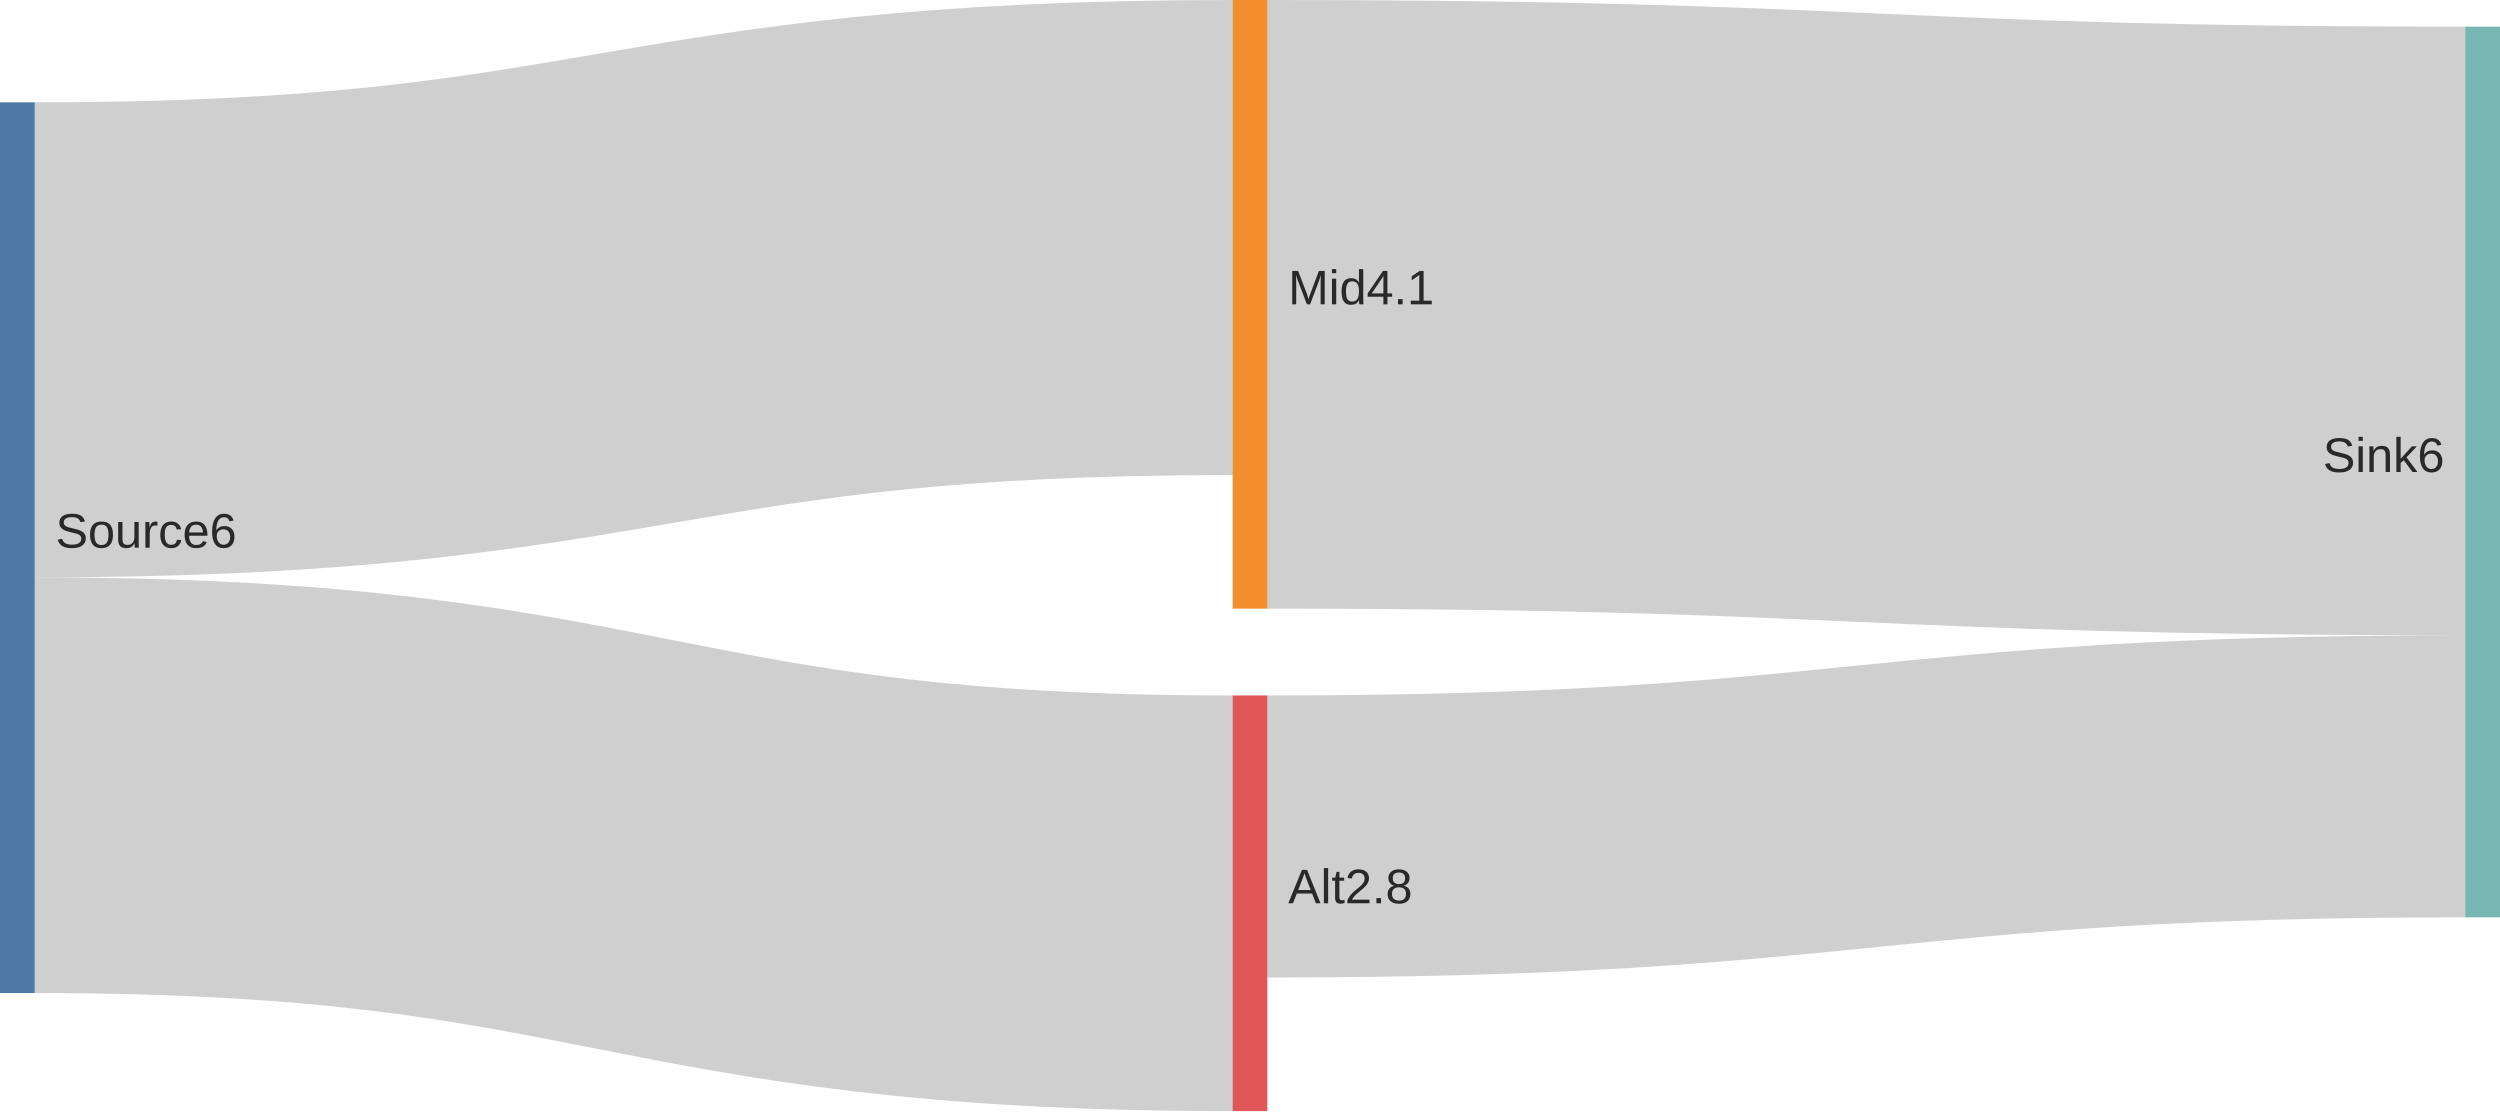
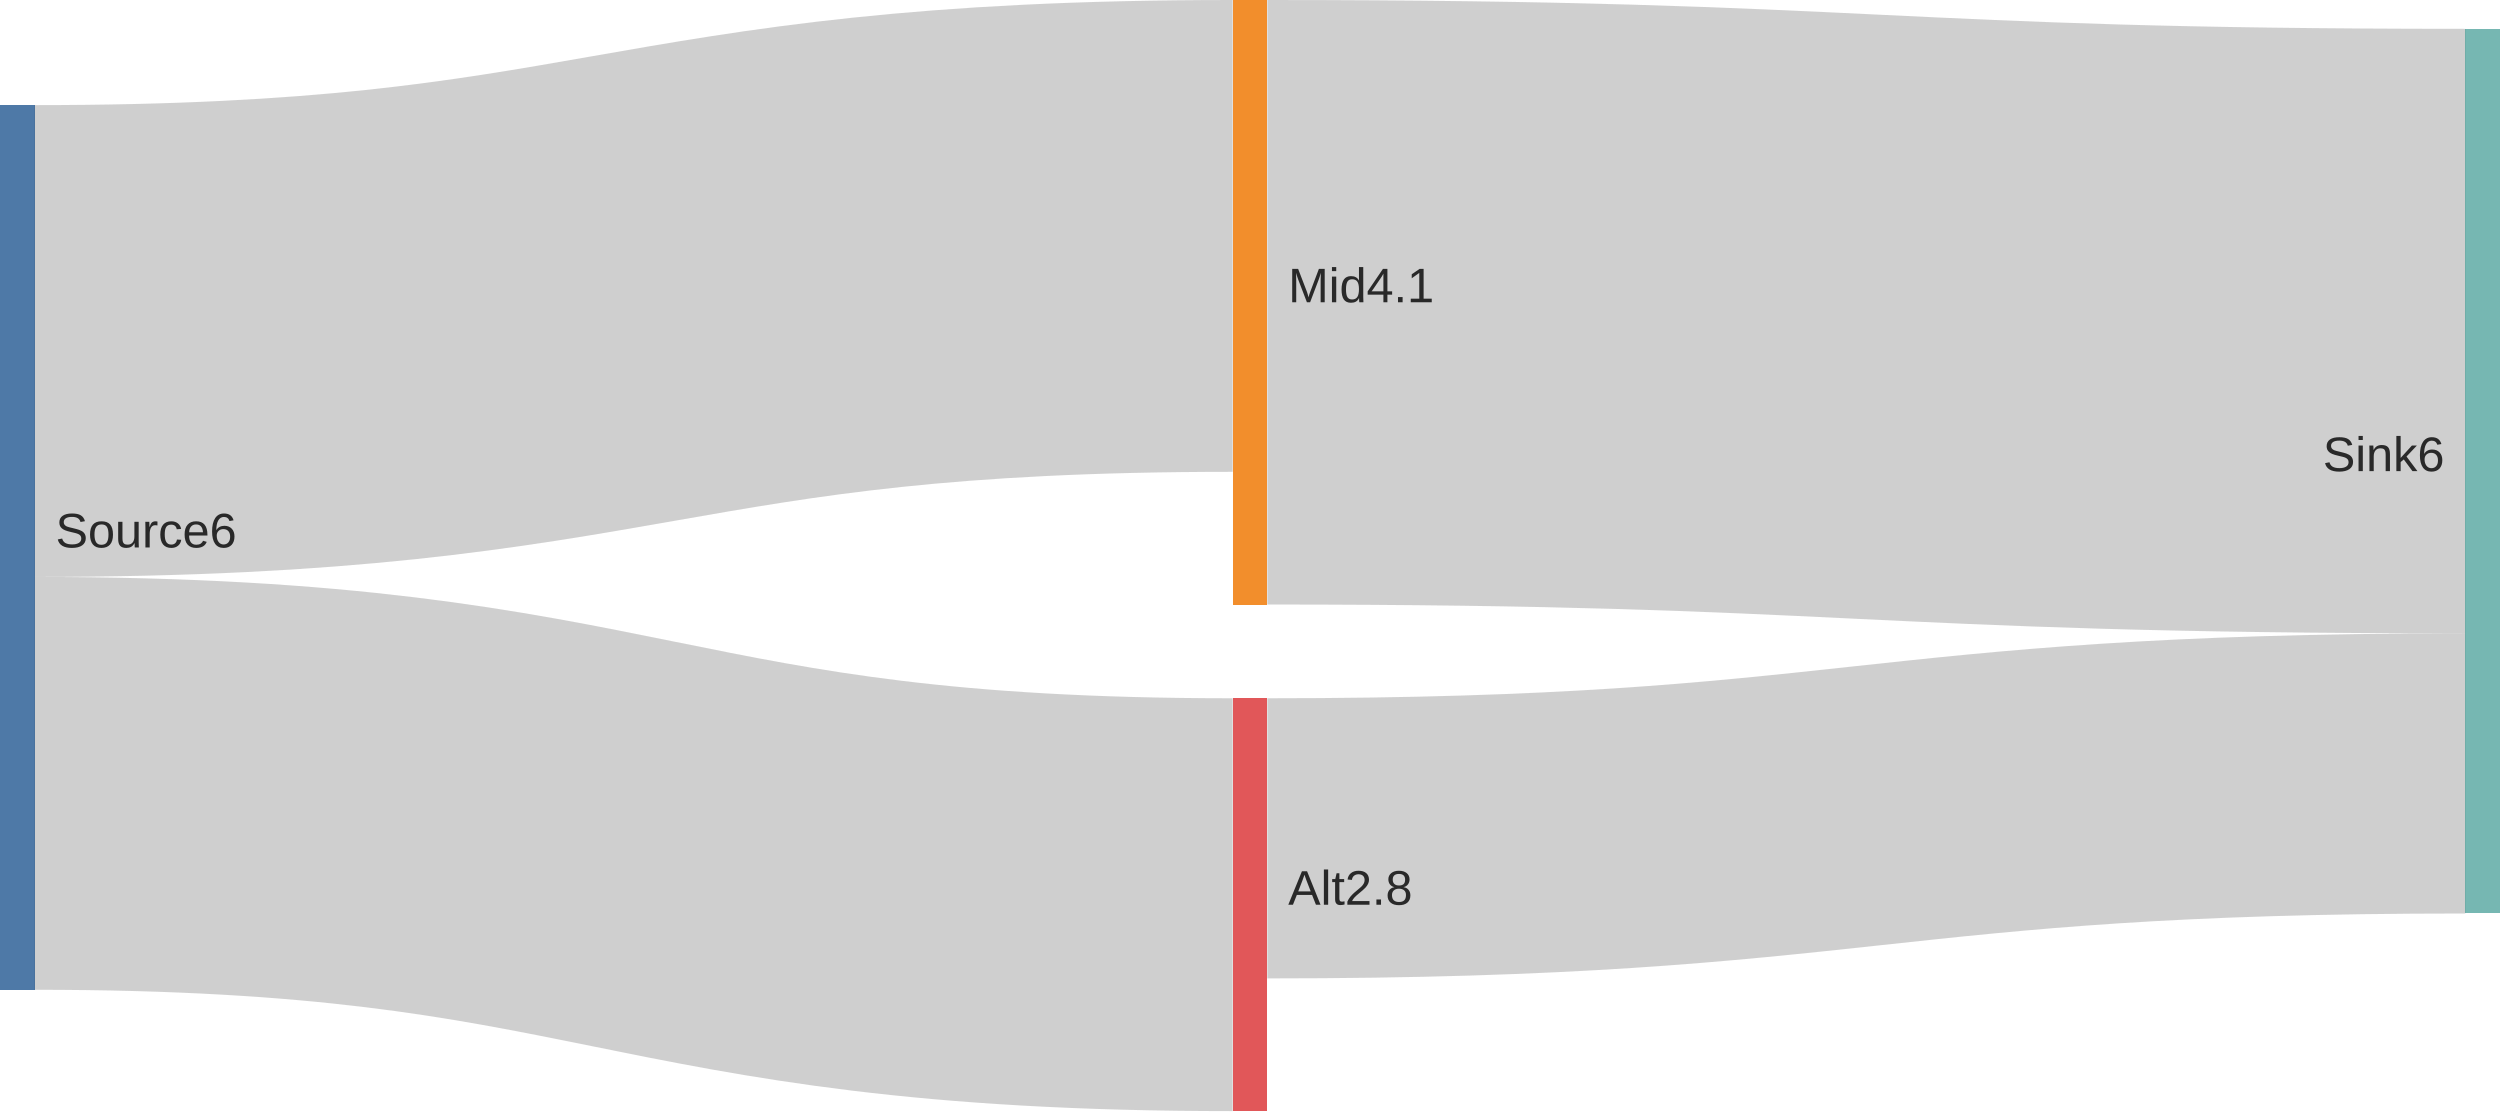
<svg xmlns="http://www.w3.org/2000/svg" id="stress_sankey_batch1_linkcolor_hex_center_align_003" width="100%" style="max-width: 720px; background-color: white;" viewBox="0 0 720 320" role="graphics-document document" aria-roledescription="sankey">
-   <style>#stress_sankey_batch1_linkcolor_hex_center_align_003{font-family:"trebuchet ms",verdana,arial,sans-serif;font-size:16px;fill:#333;}@keyframes edge-animation-frame{from{stroke-dashoffset:0;}}@keyframes dash{to{stroke-dashoffset:0;}}#stress_sankey_batch1_linkcolor_hex_center_align_003 .edge-animation-slow{stroke-dasharray:9,5!important;stroke-dashoffset:900;animation:dash 50s linear infinite;stroke-linecap:round;}#stress_sankey_batch1_linkcolor_hex_center_align_003 .edge-animation-fast{stroke-dasharray:9,5!important;stroke-dashoffset:900;animation:dash 20s linear infinite;stroke-linecap:round;}#stress_sankey_batch1_linkcolor_hex_center_align_003 .error-icon{fill:#552222;}#stress_sankey_batch1_linkcolor_hex_center_align_003 .error-text{fill:#552222;stroke:#552222;}#stress_sankey_batch1_linkcolor_hex_center_align_003 .edge-thickness-normal{stroke-width:1px;}#stress_sankey_batch1_linkcolor_hex_center_align_003 .edge-thickness-thick{stroke-width:3.5px;}#stress_sankey_batch1_linkcolor_hex_center_align_003 .edge-pattern-solid{stroke-dasharray:0;}#stress_sankey_batch1_linkcolor_hex_center_align_003 .edge-thickness-invisible{stroke-width:0;fill:none;}#stress_sankey_batch1_linkcolor_hex_center_align_003 .edge-pattern-dashed{stroke-dasharray:3;}#stress_sankey_batch1_linkcolor_hex_center_align_003 .edge-pattern-dotted{stroke-dasharray:2;}#stress_sankey_batch1_linkcolor_hex_center_align_003 .marker{fill:#333333;stroke:#333333;}#stress_sankey_batch1_linkcolor_hex_center_align_003 .marker.cross{stroke:#333333;}#stress_sankey_batch1_linkcolor_hex_center_align_003 svg{font-family:"trebuchet ms",verdana,arial,sans-serif;font-size:16px;}#stress_sankey_batch1_linkcolor_hex_center_align_003 p{margin:0;}#stress_sankey_batch1_linkcolor_hex_center_align_003 .label{font-family:"trebuchet ms",verdana,arial,sans-serif;}#stress_sankey_batch1_linkcolor_hex_center_align_003 :root{--mermaid-font-family:"trebuchet ms",verdana,arial,sans-serif;}</style>
+   <style>#stress_sankey_batch1_linkcolor_hex_center_align_003{font-family:"trebuchet ms",verdana,arial,sans-serif;font-size:16px;fill:#333;}@keyframes edge-animation-frame{from{stroke-dashoffset:0;}}@keyframes dash{to{stroke-dashoffset:0;}}#stress_sankey_batch1_linkcolor_hex_center_align_003 .edge-animation-slow{stroke-dasharray:9,5!important;stroke-dashoffset:900;animation:dash 50s linear infinite;stroke-linecap:round;}#stress_sankey_batch1_linkcolor_hex_center_align_003 .edge-animation-fast{stroke-dasharray:9,5!important;stroke-dashoffset:900;animation:dash 20s linear infinite;stroke-linecap:round;}#stress_sankey_batch1_linkcolor_hex_center_align_003 .error-icon{fill:#552222;}#stress_sankey_batch1_linkcolor_hex_center_align_003 .error-text{fill:#552222;stroke:#552222;}#stress_sankey_batch1_linkcolor_hex_center_align_003 .edge-thickness-normal{stroke-width:1px;}#stress_sankey_batch1_linkcolor_hex_center_align_003 .edge-thickness-thick{stroke-width:3.5px;}#stress_sankey_batch1_linkcolor_hex_center_align_003 .edge-pattern-solid{stroke-dasharray:0;}#stress_sankey_batch1_linkcolor_hex_center_align_003 .edge-thickness-invisible{stroke-width:0;fill:none;}#stress_sankey_batch1_linkcolor_hex_center_align_003 .edge-pattern-dashed{stroke-dasharray:3;}#stress_sankey_batch1_linkcolor_hex_center_align_003 .edge-pattern-dotted{stroke-dasharray:2;}#stress_sankey_batch1_linkcolor_hex_center_align_003 .marker{fill:#333333;stroke:#333333;}#stress_sankey_batch1_linkcolor_hex_center_align_003 .marker.cross{stroke:#333333;}#stress_sankey_batch1_linkcolor_hex_center_align_003 svg{font-family:"trebuchet ms",verdana,arial,sans-serif;font-size:16px;}#stress_sankey_batch1_linkcolor_hex_center_align_003 p{margin:0;}#stress_sankey_batch1_linkcolor_hex_center_align_003 .label{font-family:"trebuchet ms",verdana,arial,sans-serif;}#stress_sankey_batch1_linkcolor_hex_center_align_003 .node-labels{font-family:"trebuchet ms",verdana,arial,sans-serif;}#stress_sankey_batch1_linkcolor_hex_center_align_003 .sankey-label-bg{stroke:#ECECFF;stroke-width:4px;stroke-linejoin:round;paint-order:stroke;}#stress_sankey_batch1_linkcolor_hex_center_align_003 .sankey-label-fg{fill:#333;}#stress_sankey_batch1_linkcolor_hex_center_align_003 .node rect{shape-rendering:crispEdges;}#stress_sankey_batch1_linkcolor_hex_center_align_003 .link{fill:none;stroke-opacity:0.5;mix-blend-mode:multiply;}#stress_sankey_batch1_linkcolor_hex_center_align_003 .node .neo-node{stroke:#9370DB;}#stress_sankey_batch1_linkcolor_hex_center_align_003 [data-look="neo"].node rect,#stress_sankey_batch1_linkcolor_hex_center_align_003 [data-look="neo"].cluster rect,#stress_sankey_batch1_linkcolor_hex_center_align_003 [data-look="neo"].node polygon{stroke:#9370DB;filter:drop-shadow(1px 2px 2px rgba(185, 185, 185, 1));}#stress_sankey_batch1_linkcolor_hex_center_align_003 [data-look="neo"].node path{stroke:#9370DB;stroke-width:1px;}#stress_sankey_batch1_linkcolor_hex_center_align_003 [data-look="neo"].node .outer-path{filter:drop-shadow(1px 2px 2px rgba(185, 185, 185, 1));}#stress_sankey_batch1_linkcolor_hex_center_align_003 [data-look="neo"].node .neo-line path{stroke:#9370DB;filter:none;}#stress_sankey_batch1_linkcolor_hex_center_align_003 [data-look="neo"].node circle{stroke:#9370DB;filter:drop-shadow(1px 2px 2px rgba(185, 185, 185, 1));}#stress_sankey_batch1_linkcolor_hex_center_align_003 [data-look="neo"].node circle .state-start{fill:#000000;}#stress_sankey_batch1_linkcolor_hex_center_align_003 [data-look="neo"].icon-shape .icon{fill:#9370DB;filter:drop-shadow(1px 2px 2px rgba(185, 185, 185, 1));}#stress_sankey_batch1_linkcolor_hex_center_align_003 [data-look="neo"].icon-shape .icon-neo path{stroke:#9370DB;filter:drop-shadow(1px 2px 2px rgba(185, 185, 185, 1));}#stress_sankey_batch1_linkcolor_hex_center_align_003 :root{--mermaid-font-family:"trebuchet ms",verdana,arial,sans-serif;}</style>
  <g />
  <g class="nodes">
-     <g class="node" id="node-1" transform="translate(0,29.47075)" x="0" y="29.471">
-       <rect height="256.522" width="10" fill="#4e79a7" />
+     <g class="node" id="node-1" transform="translate(0,30.27285)" x="0" y="30.273">
+       <rect height="254.783" width="10" fill="#4e79a7" />
    </g>
    <g class="node" id="node-2" transform="translate(355,0)" x="355" y="0">
-       <rect height="175.29" width="10" fill="#f28e2c" />
+       <rect height="174.101" width="10" fill="#f28e2c" />
    </g>
-     <g class="node" id="node-3" transform="translate(355,200.2899)" x="355" y="200.29">
-       <rect height="119.71" width="10" fill="#e15759" />
+     <g class="node" id="node-3" transform="translate(355,201.1014)" x="355" y="201.101">
+       <rect height="118.899" width="10" fill="#e15759" />
    </g>
-     <g class="node" id="node-4" transform="translate(710,7.673479)" x="710" y="7.673">
-       <rect height="256.522" width="10" fill="#76b7b2" />
+     <g class="node" id="node-4" transform="translate(710,8.304607)" x="710" y="8.305">
+       <rect height="254.783" width="10" fill="#76b7b2" />
    </g>
  </g>
  <g class="node-labels" font-size="14">
-     <text x="16" y="157.732" dy="0em" text-anchor="start">Source
+     <text x="16" y="157.664" dy="0em" text-anchor="start">Source
6</text>
-     <text x="371" y="87.645" dy="0em" text-anchor="start">Mid
+     <text x="371" y="87.051" dy="0em" text-anchor="start">Mid
4.1</text>
-     <text x="371" y="260.145" dy="0em" text-anchor="start">Alt
+     <text x="371" y="260.551" dy="0em" text-anchor="start">Alt
2.8</text>
-     <text x="704" y="135.934" dy="0em" text-anchor="end">Sink
+     <text x="704" y="135.696" dy="0em" text-anchor="end">Sink
6</text>
  </g>
  <g class="links" fill="none" stroke-opacity="0.5">
    <g class="link" style="mix-blend-mode: multiply;">
-       <path d="M10,97.877C182.5,97.877,182.5,68.406,355,68.406" stroke="#a1a1a1" stroke-width="136.812" />
+       <path d="M10,98.215C182.5,98.215,182.5,67.942,355,67.942" stroke="#a1a1a1" stroke-width="135.884" />
    </g>
    <g class="link" style="mix-blend-mode: multiply;">
-       <path d="M10,226.137C182.5,226.137,182.5,260.145,355,260.145" stroke="#a1a1a1" stroke-width="119.71" />
+       <path d="M10,225.606C182.5,225.606,182.5,260.551,355,260.551" stroke="#a1a1a1" stroke-width="118.899" />
    </g>
    <g class="link" style="mix-blend-mode: multiply;">
-       <path d="M365,87.645C537.5,87.645,537.5,95.318,710,95.318" stroke="#a1a1a1" stroke-width="175.29" />
+       <path d="M365,87.051C537.5,87.051,537.5,95.355,710,95.355" stroke="#a1a1a1" stroke-width="174.101" />
    </g>
    <g class="link" style="mix-blend-mode: multiply;">
-       <path d="M365,240.906C537.5,240.906,537.5,223.579,710,223.579" stroke="#a1a1a1" stroke-width="81.232" />
+       <path d="M365,241.442C537.5,241.442,537.5,222.747,710,222.747" stroke="#a1a1a1" stroke-width="80.681" />
    </g>
  </g>
</svg>
